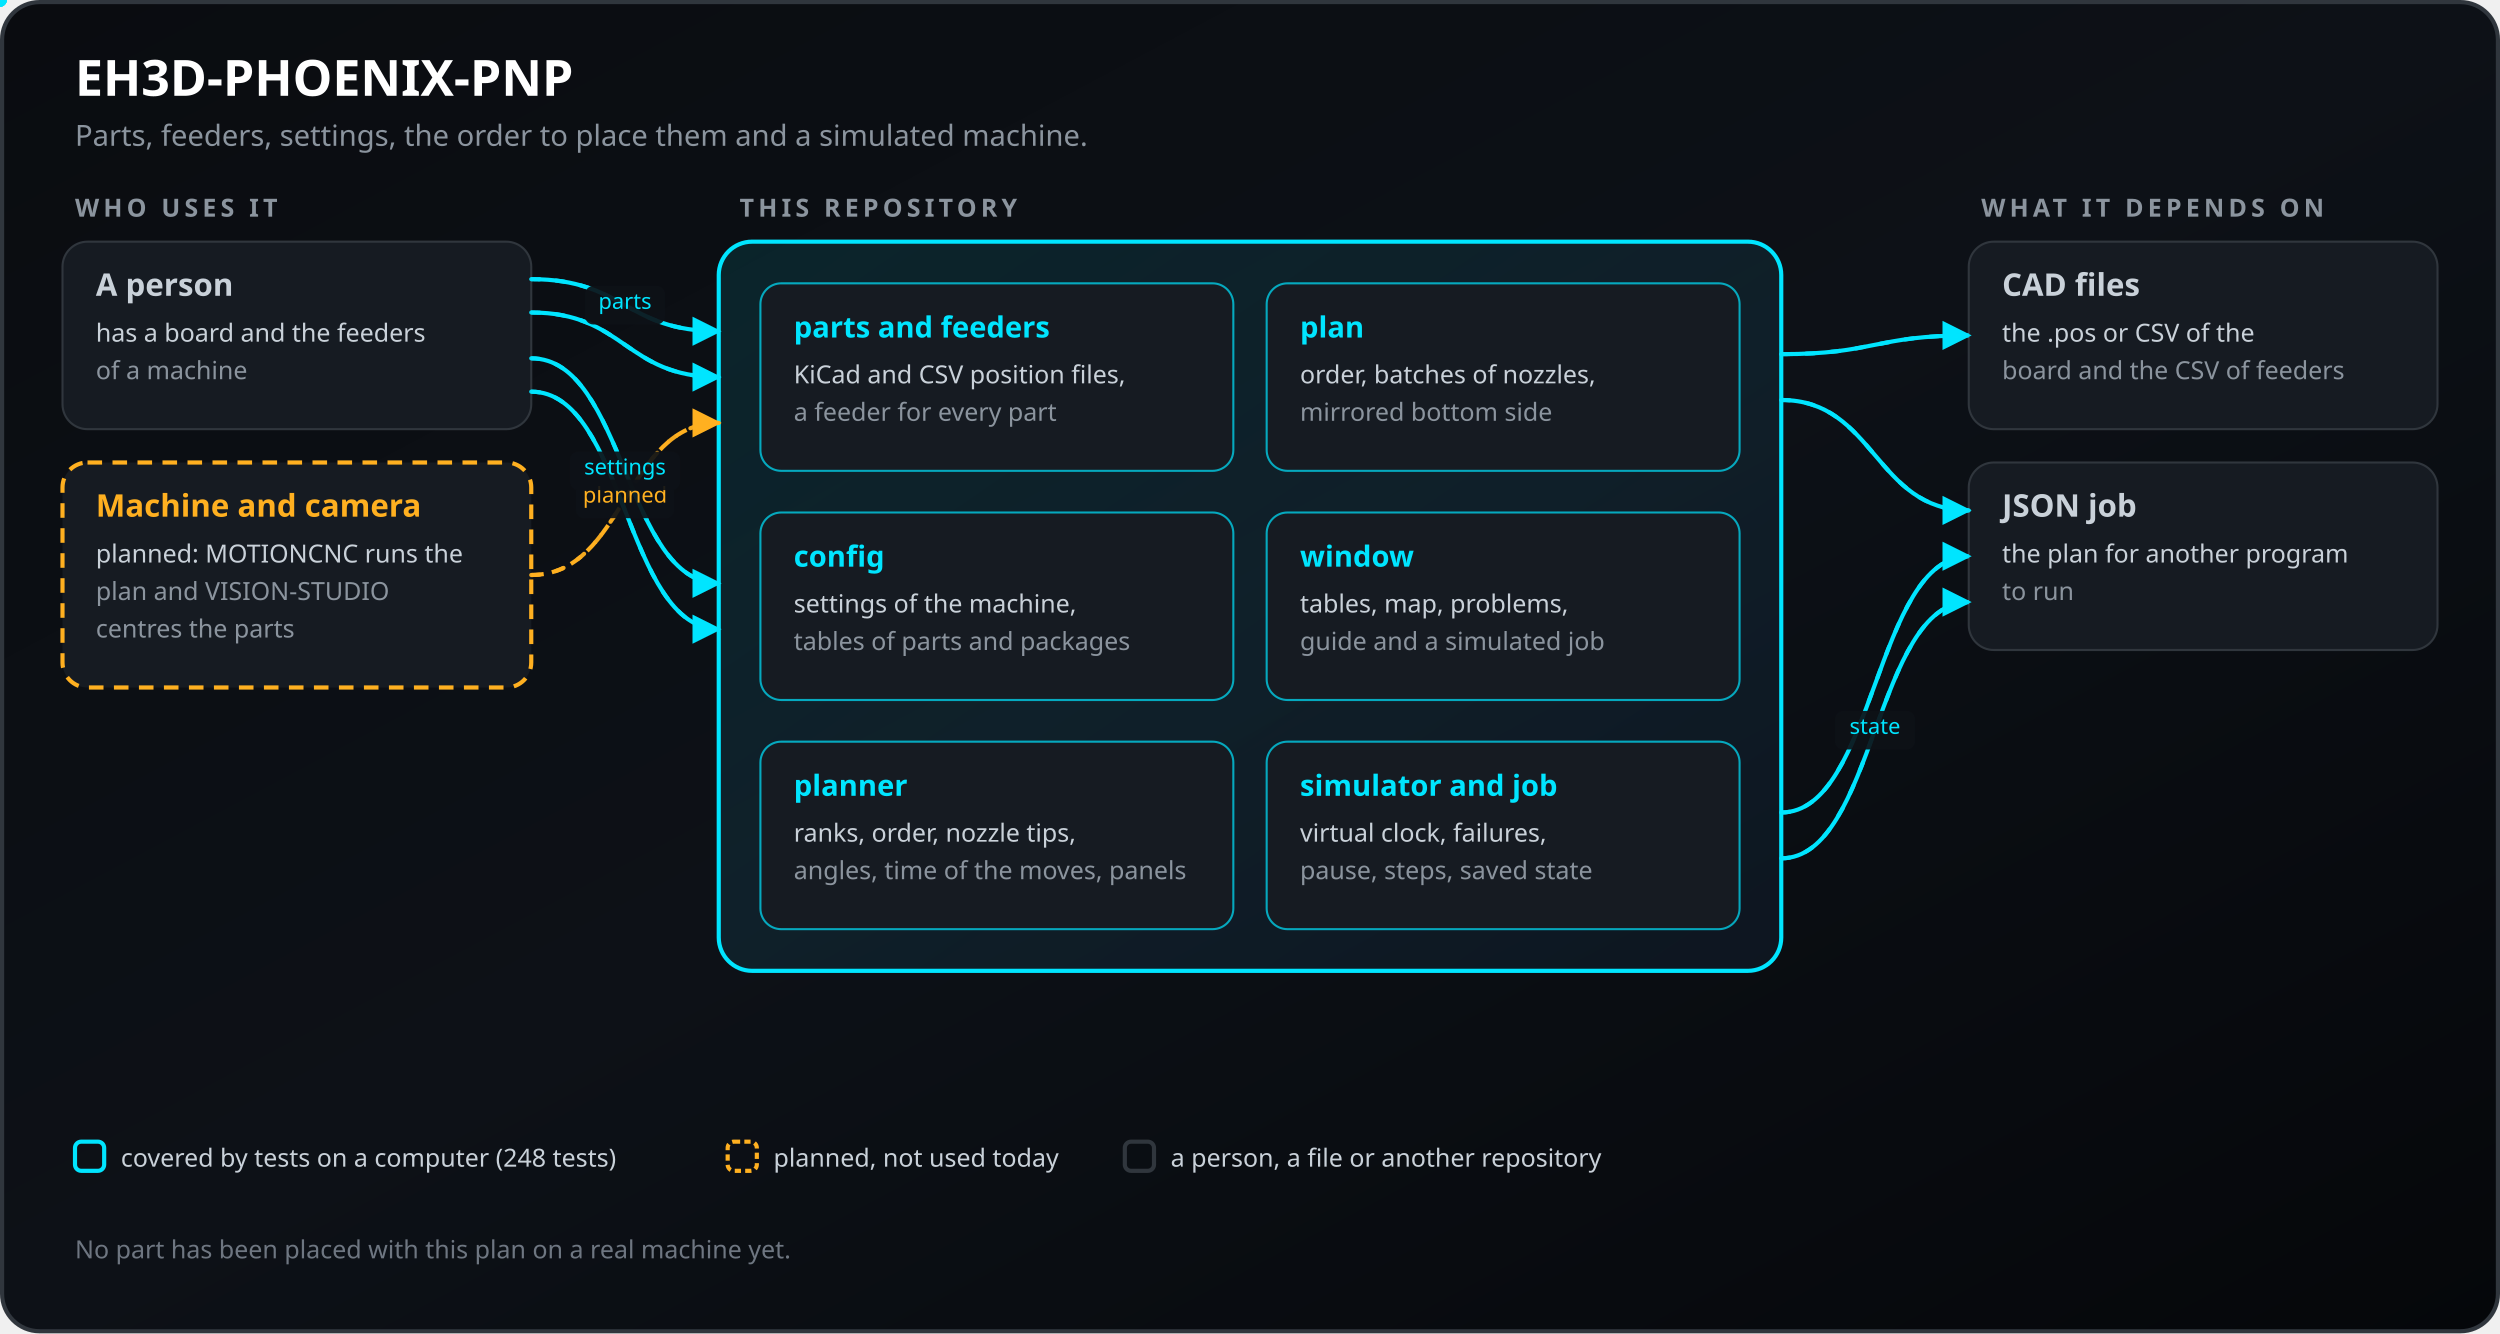
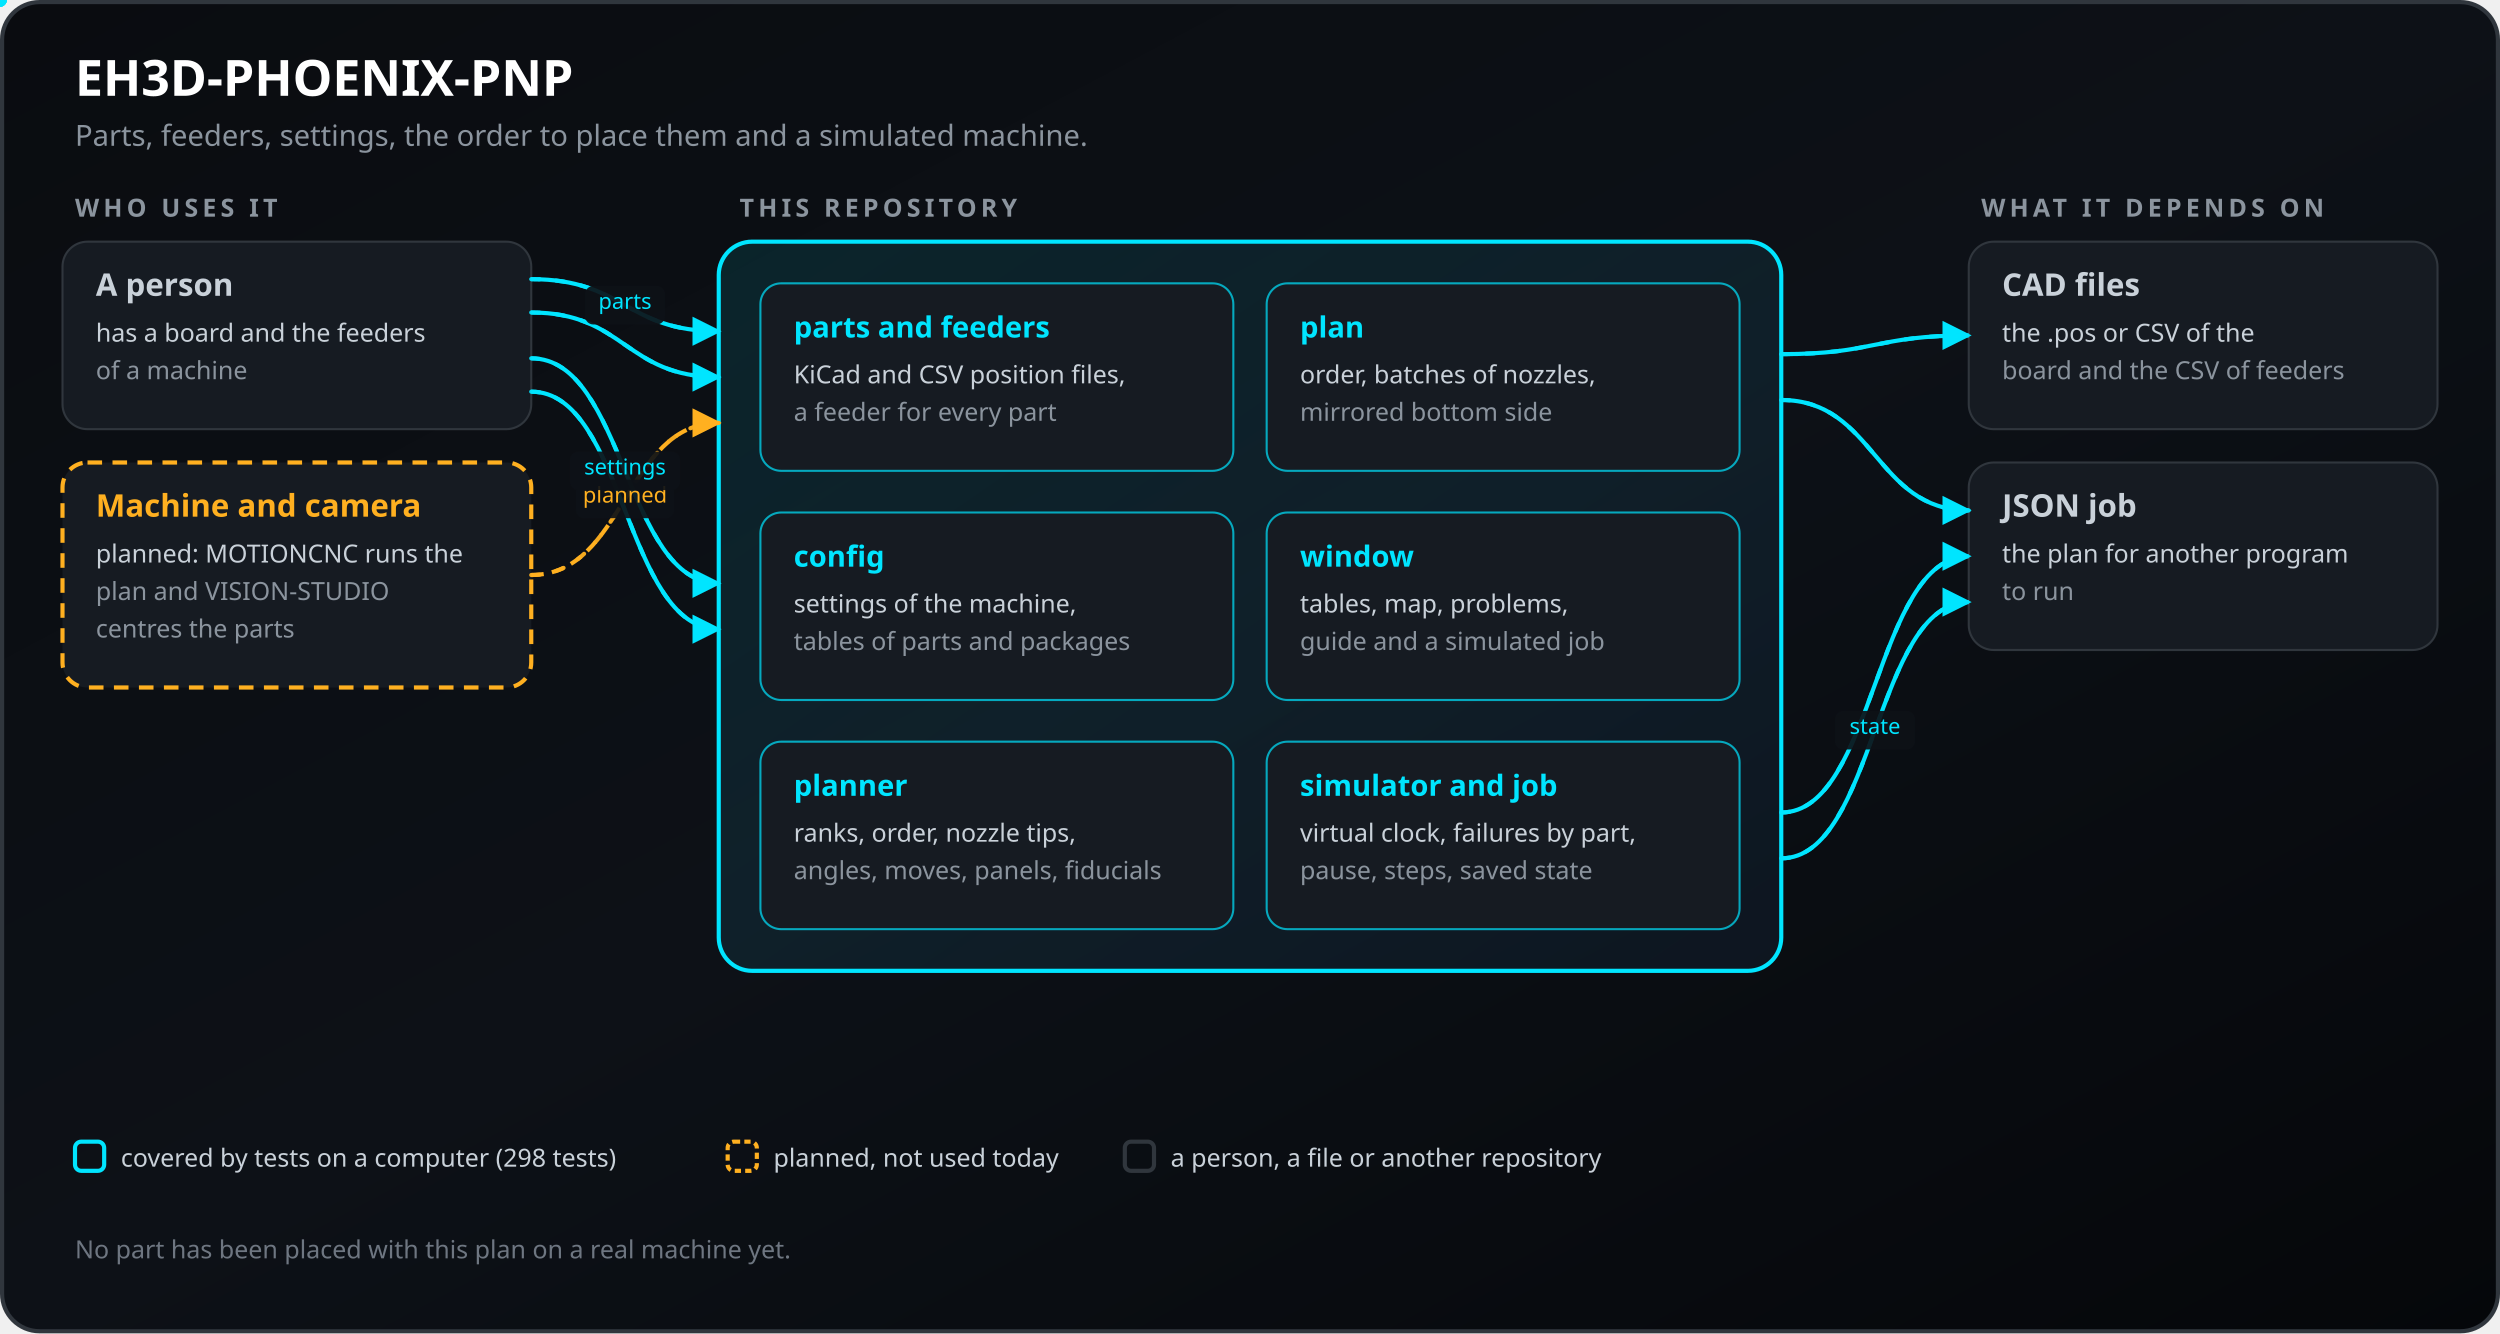
<svg xmlns="http://www.w3.org/2000/svg" viewBox="0 0 1200 640" width="1200" height="640" role="img" aria-labelledby="t d" font-family="'Segoe UI','Noto Sans','Noto Sans CJK SC','Microsoft YaHei','Yu Gothic','Helvetica Neue',Helvetica,Arial,sans-serif">
  <defs>
    <linearGradient id="bg" x1="0" y1="0" x2="1" y2="1">
      <stop offset="0" stop-color="#0A0C10" />
      <stop offset="0.5" stop-color="#0D1117" />
      <stop offset="1" stop-color="#05070A" />
    </linearGradient>
    <linearGradient id="card" x1="0" y1="0" x2="1" y2="1">
      <stop offset="0" stop-color="#121821" />
      <stop offset="1" stop-color="#0B0F15" />
    </linearGradient>
    <linearGradient id="line" x1="0" y1="0" x2="1" y2="0">
      <stop offset="0" stop-color="#00E5FF" />
      <stop offset="1" stop-color="#FF0055" />
    </linearGradient>
    <filter id="glow" x="-50%" y="-50%" width="200%" height="200%">
      <feGaussianBlur stdDeviation="3" result="b" />
      <feMerge>
        <feMergeNode in="b" />
        <feMergeNode in="SourceGraphic" />
      </feMerge>
    </filter>
    <linearGradient id="svc" x1="0" y1="0" x2="1" y2="1">
      <stop offset="0" stop-color="#00E5FF" stop-opacity="0.10" />
      <stop offset="1" stop-color="#4DA3FF" stop-opacity="0.06" />
    </linearGradient>
    <marker id="m00E5FF" viewBox="0 0 10 10" refX="9" refY="5" markerWidth="7" markerHeight="7" orient="auto-start-reverse">
      <path d="M0 0L10 5L0 10z" fill="#00E5FF" />
    </marker>
    <marker id="mFFB020" viewBox="0 0 10 10" refX="9" refY="5" markerWidth="7" markerHeight="7" orient="auto-start-reverse">
      <path d="M0 0L10 5L0 10z" fill="#FFB020" />
    </marker>
    <marker id="m30363D" viewBox="0 0 10 10" refX="9" refY="5" markerWidth="7" markerHeight="7" orient="auto-start-reverse">
      <path d="M0 0L10 5L0 10z" fill="#8B949E" />
    </marker>
  </defs>
  <rect x="1" y="1" width="1198" height="638" rx="18" fill="url(#bg)" stroke="#30363D" stroke-width="2" />
  <text x="36" y="46" font-family="'Segoe UI','Noto Sans','Noto Sans CJK SC','Microsoft YaHei','Yu Gothic','Helvetica Neue',Helvetica,Arial,sans-serif" font-size="24" font-weight="700" fill="#FFFFFF" text-anchor="start">EH3D-PHOENIX-PNP</text>
  <text x="36" y="70" font-family="'Segoe UI','Noto Sans','Noto Sans CJK SC','Microsoft YaHei','Yu Gothic','Helvetica Neue',Helvetica,Arial,sans-serif" font-size="14" font-weight="400" fill="#8B949E" text-anchor="start">Parts, feeders, settings, the order to place them and a simulated machine.</text>
  <text x="36" y="104" font-family="'Segoe UI','Noto Sans','Noto Sans CJK SC','Microsoft YaHei','Yu Gothic','Helvetica Neue',Helvetica,Arial,sans-serif" font-size="12" font-weight="700" fill="#8B949E" text-anchor="start" letter-spacing="2">WHO USES IT</text>
  <text x="355" y="104" font-family="'Segoe UI','Noto Sans','Noto Sans CJK SC','Microsoft YaHei','Yu Gothic','Helvetica Neue',Helvetica,Arial,sans-serif" font-size="12" font-weight="700" fill="#8B949E" text-anchor="start" letter-spacing="2">THIS REPOSITORY</text>
  <text x="951" y="104" font-family="'Segoe UI','Noto Sans','Noto Sans CJK SC','Microsoft YaHei','Yu Gothic','Helvetica Neue',Helvetica,Arial,sans-serif" font-size="12" font-weight="700" fill="#8B949E" text-anchor="start" letter-spacing="2">WHAT IT DEPENDS ON</text>
  <rect x="345" y="116" width="510" height="350" rx="16" fill="url(#svc)" stroke="#00E5FF" stroke-width="2">
    <animate attributeName="stroke-opacity" values="0.55;1;0.55" dur="4s" repeatCount="indefinite" />
  </rect>
  <rect x="30" y="116" width="225" height="90" rx="12" fill="#161B22" stroke="#30363D" stroke-width="1" />
  <text x="46" y="142" font-family="'Segoe UI','Noto Sans','Noto Sans CJK SC','Microsoft YaHei','Yu Gothic','Helvetica Neue',Helvetica,Arial,sans-serif" font-size="15" font-weight="700" fill="#C9D1D9" text-anchor="start">A person</text>
  <text x="46" y="164" font-family="'Segoe UI','Noto Sans','Noto Sans CJK SC','Microsoft YaHei','Yu Gothic','Helvetica Neue',Helvetica,Arial,sans-serif" font-size="12" font-weight="400" fill="#C9D1D9" text-anchor="start">has a board and the feeders</text>
  <text x="46" y="182" font-family="'Segoe UI','Noto Sans','Noto Sans CJK SC','Microsoft YaHei','Yu Gothic','Helvetica Neue',Helvetica,Arial,sans-serif" font-size="12" font-weight="400" fill="#8B949E" text-anchor="start">of a machine</text>
  <rect x="30" y="222" width="225" height="108" rx="12" fill="#161B22" stroke="#FFB020" stroke-width="2" stroke-dasharray="7 5">
    <animate attributeName="stroke-dashoffset" from="0" to="-24" dur="3s" repeatCount="indefinite" />
  </rect>
  <text x="46" y="248" font-family="'Segoe UI','Noto Sans','Noto Sans CJK SC','Microsoft YaHei','Yu Gothic','Helvetica Neue',Helvetica,Arial,sans-serif" font-size="15" font-weight="700" fill="#FFB020" text-anchor="start">Machine and camera</text>
  <text x="46" y="270" font-family="'Segoe UI','Noto Sans','Noto Sans CJK SC','Microsoft YaHei','Yu Gothic','Helvetica Neue',Helvetica,Arial,sans-serif" font-size="12" font-weight="400" fill="#C9D1D9" text-anchor="start">planned: MOTIONCNC runs the</text>
  <text x="46" y="288" font-family="'Segoe UI','Noto Sans','Noto Sans CJK SC','Microsoft YaHei','Yu Gothic','Helvetica Neue',Helvetica,Arial,sans-serif" font-size="12" font-weight="400" fill="#8B949E" text-anchor="start">plan and VISION-STUDIO</text>
  <text x="46" y="306" font-family="'Segoe UI','Noto Sans','Noto Sans CJK SC','Microsoft YaHei','Yu Gothic','Helvetica Neue',Helvetica,Arial,sans-serif" font-size="12" font-weight="400" fill="#8B949E" text-anchor="start">centres the parts</text>
  <rect x="365" y="136" width="227" height="90" rx="10" fill="#161B22" stroke="#00E5FF" stroke-width="1" stroke-opacity="0.7">
    <animate attributeName="stroke-opacity" values="0.45;1;0.45;0.45" keyTimes="0;0.08;0.2;1" dur="6s" begin="0s" repeatCount="indefinite" />
    <animate attributeName="stroke-width" values="1;2.4;1;1" keyTimes="0;0.08;0.2;1" dur="6s" begin="0s" repeatCount="indefinite" />
  </rect>
  <text x="381" y="162" font-family="'Segoe UI','Noto Sans','Noto Sans CJK SC','Microsoft YaHei','Yu Gothic','Helvetica Neue',Helvetica,Arial,sans-serif" font-size="14" font-weight="700" fill="#00E5FF" text-anchor="start">parts and feeders</text>
  <text x="381" y="184" font-family="'Segoe UI','Noto Sans','Noto Sans CJK SC','Microsoft YaHei','Yu Gothic','Helvetica Neue',Helvetica,Arial,sans-serif" font-size="12" font-weight="400" fill="#C9D1D9" text-anchor="start">KiCad and CSV position files,</text>
  <text x="381" y="202" font-family="'Segoe UI','Noto Sans','Noto Sans CJK SC','Microsoft YaHei','Yu Gothic','Helvetica Neue',Helvetica,Arial,sans-serif" font-size="12" font-weight="400" fill="#8B949E" text-anchor="start">a feeder for every part</text>
  <rect x="608" y="136" width="227" height="90" rx="10" fill="#161B22" stroke="#00E5FF" stroke-width="1" stroke-opacity="0.7">
    <animate attributeName="stroke-opacity" values="0.45;1;0.45;0.45" keyTimes="0;0.08;0.2;1" dur="6s" begin="1s" repeatCount="indefinite" />
    <animate attributeName="stroke-width" values="1;2.4;1;1" keyTimes="0;0.08;0.2;1" dur="6s" begin="1s" repeatCount="indefinite" />
  </rect>
  <text x="624" y="162" font-family="'Segoe UI','Noto Sans','Noto Sans CJK SC','Microsoft YaHei','Yu Gothic','Helvetica Neue',Helvetica,Arial,sans-serif" font-size="14" font-weight="700" fill="#00E5FF" text-anchor="start">plan</text>
  <text x="624" y="184" font-family="'Segoe UI','Noto Sans','Noto Sans CJK SC','Microsoft YaHei','Yu Gothic','Helvetica Neue',Helvetica,Arial,sans-serif" font-size="12" font-weight="400" fill="#C9D1D9" text-anchor="start">order, batches of nozzles,</text>
  <text x="624" y="202" font-family="'Segoe UI','Noto Sans','Noto Sans CJK SC','Microsoft YaHei','Yu Gothic','Helvetica Neue',Helvetica,Arial,sans-serif" font-size="12" font-weight="400" fill="#8B949E" text-anchor="start">mirrored bottom side</text>
  <rect x="365" y="246" width="227" height="90" rx="10" fill="#161B22" stroke="#00E5FF" stroke-width="1" stroke-opacity="0.7">
    <animate attributeName="stroke-opacity" values="0.45;1;0.45;0.45" keyTimes="0;0.08;0.2;1" dur="6s" begin="2s" repeatCount="indefinite" />
    <animate attributeName="stroke-width" values="1;2.4;1;1" keyTimes="0;0.08;0.2;1" dur="6s" begin="2s" repeatCount="indefinite" />
  </rect>
  <text x="381" y="272" font-family="'Segoe UI','Noto Sans','Noto Sans CJK SC','Microsoft YaHei','Yu Gothic','Helvetica Neue',Helvetica,Arial,sans-serif" font-size="14" font-weight="700" fill="#00E5FF" text-anchor="start">config</text>
  <text x="381" y="294" font-family="'Segoe UI','Noto Sans','Noto Sans CJK SC','Microsoft YaHei','Yu Gothic','Helvetica Neue',Helvetica,Arial,sans-serif" font-size="12" font-weight="400" fill="#C9D1D9" text-anchor="start">settings of the machine,</text>
  <text x="381" y="312" font-family="'Segoe UI','Noto Sans','Noto Sans CJK SC','Microsoft YaHei','Yu Gothic','Helvetica Neue',Helvetica,Arial,sans-serif" font-size="12" font-weight="400" fill="#8B949E" text-anchor="start">tables of parts and packages</text>
  <rect x="608" y="246" width="227" height="90" rx="10" fill="#161B22" stroke="#00E5FF" stroke-width="1" stroke-opacity="0.7">
    <animate attributeName="stroke-opacity" values="0.45;1;0.45;0.45" keyTimes="0;0.08;0.2;1" dur="6s" begin="3s" repeatCount="indefinite" />
    <animate attributeName="stroke-width" values="1;2.4;1;1" keyTimes="0;0.08;0.2;1" dur="6s" begin="3s" repeatCount="indefinite" />
  </rect>
  <text x="624" y="272" font-family="'Segoe UI','Noto Sans','Noto Sans CJK SC','Microsoft YaHei','Yu Gothic','Helvetica Neue',Helvetica,Arial,sans-serif" font-size="14" font-weight="700" fill="#00E5FF" text-anchor="start">window</text>
  <text x="624" y="294" font-family="'Segoe UI','Noto Sans','Noto Sans CJK SC','Microsoft YaHei','Yu Gothic','Helvetica Neue',Helvetica,Arial,sans-serif" font-size="12" font-weight="400" fill="#C9D1D9" text-anchor="start">tables, map, problems,</text>
  <text x="624" y="312" font-family="'Segoe UI','Noto Sans','Noto Sans CJK SC','Microsoft YaHei','Yu Gothic','Helvetica Neue',Helvetica,Arial,sans-serif" font-size="12" font-weight="400" fill="#8B949E" text-anchor="start">guide and a simulated job</text>
  <rect x="365" y="356" width="227" height="90" rx="10" fill="#161B22" stroke="#00E5FF" stroke-width="1" stroke-opacity="0.7">
    <animate attributeName="stroke-opacity" values="0.45;1;0.45;0.45" keyTimes="0;0.08;0.2;1" dur="6s" begin="4s" repeatCount="indefinite" />
    <animate attributeName="stroke-width" values="1;2.4;1;1" keyTimes="0;0.08;0.2;1" dur="6s" begin="4s" repeatCount="indefinite" />
  </rect>
  <text x="381" y="382" font-family="'Segoe UI','Noto Sans','Noto Sans CJK SC','Microsoft YaHei','Yu Gothic','Helvetica Neue',Helvetica,Arial,sans-serif" font-size="14" font-weight="700" fill="#00E5FF" text-anchor="start">planner</text>
  <text x="381" y="404" font-family="'Segoe UI','Noto Sans','Noto Sans CJK SC','Microsoft YaHei','Yu Gothic','Helvetica Neue',Helvetica,Arial,sans-serif" font-size="12" font-weight="400" fill="#C9D1D9" text-anchor="start">ranks, order, nozzle tips,</text>
-   <text x="381" y="422" font-family="'Segoe UI','Noto Sans','Noto Sans CJK SC','Microsoft YaHei','Yu Gothic','Helvetica Neue',Helvetica,Arial,sans-serif" font-size="12" font-weight="400" fill="#8B949E" text-anchor="start">angles, time of the moves, panels</text>
+   <text x="381" y="422" font-family="'Segoe UI','Noto Sans','Noto Sans CJK SC','Microsoft YaHei','Yu Gothic','Helvetica Neue',Helvetica,Arial,sans-serif" font-size="12" font-weight="400" fill="#8B949E" text-anchor="start">angles, moves, panels, fiducials</text>
  <rect x="608" y="356" width="227" height="90" rx="10" fill="#161B22" stroke="#00E5FF" stroke-width="1" stroke-opacity="0.7">
    <animate attributeName="stroke-opacity" values="0.45;1;0.45;0.45" keyTimes="0;0.08;0.2;1" dur="6s" begin="5s" repeatCount="indefinite" />
    <animate attributeName="stroke-width" values="1;2.4;1;1" keyTimes="0;0.08;0.2;1" dur="6s" begin="5s" repeatCount="indefinite" />
  </rect>
  <text x="624" y="382" font-family="'Segoe UI','Noto Sans','Noto Sans CJK SC','Microsoft YaHei','Yu Gothic','Helvetica Neue',Helvetica,Arial,sans-serif" font-size="14" font-weight="700" fill="#00E5FF" text-anchor="start">simulator and job</text>
-   <text x="624" y="404" font-family="'Segoe UI','Noto Sans','Noto Sans CJK SC','Microsoft YaHei','Yu Gothic','Helvetica Neue',Helvetica,Arial,sans-serif" font-size="12" font-weight="400" fill="#C9D1D9" text-anchor="start">virtual clock, failures,</text>
+   <text x="624" y="404" font-family="'Segoe UI','Noto Sans','Noto Sans CJK SC','Microsoft YaHei','Yu Gothic','Helvetica Neue',Helvetica,Arial,sans-serif" font-size="12" font-weight="400" fill="#C9D1D9" text-anchor="start">virtual clock, failures by part,</text>
  <text x="624" y="422" font-family="'Segoe UI','Noto Sans','Noto Sans CJK SC','Microsoft YaHei','Yu Gothic','Helvetica Neue',Helvetica,Arial,sans-serif" font-size="12" font-weight="400" fill="#8B949E" text-anchor="start">pause, steps, saved state</text>
  <rect x="945" y="116" width="225" height="90" rx="12" fill="#161B22" stroke="#30363D" stroke-width="1" />
  <text x="961" y="142" font-family="'Segoe UI','Noto Sans','Noto Sans CJK SC','Microsoft YaHei','Yu Gothic','Helvetica Neue',Helvetica,Arial,sans-serif" font-size="15" font-weight="700" fill="#C9D1D9" text-anchor="start">CAD files</text>
  <text x="961" y="164" font-family="'Segoe UI','Noto Sans','Noto Sans CJK SC','Microsoft YaHei','Yu Gothic','Helvetica Neue',Helvetica,Arial,sans-serif" font-size="12" font-weight="400" fill="#C9D1D9" text-anchor="start">the .pos or CSV of the</text>
  <text x="961" y="182" font-family="'Segoe UI','Noto Sans','Noto Sans CJK SC','Microsoft YaHei','Yu Gothic','Helvetica Neue',Helvetica,Arial,sans-serif" font-size="12" font-weight="400" fill="#8B949E" text-anchor="start">board and the CSV of feeders</text>
  <rect x="945" y="222" width="225" height="90" rx="12" fill="#161B22" stroke="#30363D" stroke-width="1" />
  <text x="961" y="248" font-family="'Segoe UI','Noto Sans','Noto Sans CJK SC','Microsoft YaHei','Yu Gothic','Helvetica Neue',Helvetica,Arial,sans-serif" font-size="15" font-weight="700" fill="#C9D1D9" text-anchor="start">JSON job</text>
  <text x="961" y="270" font-family="'Segoe UI','Noto Sans','Noto Sans CJK SC','Microsoft YaHei','Yu Gothic','Helvetica Neue',Helvetica,Arial,sans-serif" font-size="12" font-weight="400" fill="#C9D1D9" text-anchor="start">the plan for another program</text>
  <text x="961" y="288" font-family="'Segoe UI','Noto Sans','Noto Sans CJK SC','Microsoft YaHei','Yu Gothic','Helvetica Neue',Helvetica,Arial,sans-serif" font-size="12" font-weight="400" fill="#8B949E" text-anchor="start">to run</text>
  <path id="p0" d="M255 134 C300 134 300 159 345 159" stroke="#00E5FF" stroke-width="2" fill="none" marker-end="url(#m00E5FF)" />
  <path d="M255 134 C300 134 300 159 345 159" stroke="#00E5FF" stroke-width="2" fill="none" stroke-linecap="round" stroke-dasharray="4 8" opacity="0.95">
    <animate attributeName="stroke-dashoffset" from="0" to="-24" dur="1.2s" repeatCount="indefinite" />
  </path>
  <circle r="3.2" fill="#00E5FF">
    <animateMotion dur="1.8s" begin="0.00s" repeatCount="indefinite">
      <mpath href="#p0" />
    </animateMotion>
    <animate attributeName="opacity" values="0;1;1;0" keyTimes="0;0.15;0.85;1" dur="1.8s" begin="0.00s" repeatCount="indefinite" />
  </circle>
  <path id="p1" d="M255 150 C300 150 300 181 345 181" stroke="#00E5FF" stroke-width="2" fill="none" marker-end="url(#m00E5FF)" />
  <path d="M255 150 C300 150 300 181 345 181" stroke="#00E5FF" stroke-width="2" fill="none" stroke-linecap="round" stroke-dasharray="4 8" opacity="0.95">
    <animate attributeName="stroke-dashoffset" from="0" to="-24" dur="1.2s" repeatCount="indefinite" />
  </path>
  <circle r="3.2" fill="#00E5FF">
    <animateMotion dur="1.8s" begin="0.35s" repeatCount="indefinite">
      <mpath href="#p1" />
    </animateMotion>
    <animate attributeName="opacity" values="0;1;1;0" keyTimes="0;0.15;0.85;1" dur="1.8s" begin="0.35s" repeatCount="indefinite" />
  </circle>
  <path id="p2" d="M255 276 C300 276 300 203 345 203" stroke="#FFB020" stroke-width="2" fill="none" stroke-dasharray="6 4" marker-end="url(#mFFB020)" />
  <path d="M255 276 C300 276 300 203 345 203" stroke="#FFB020" stroke-width="2" fill="none" stroke-linecap="round" stroke-dasharray="4 8" opacity="0.95">
    <animate attributeName="stroke-dashoffset" from="0" to="-24" dur="1.2s" repeatCount="indefinite" />
  </path>
  <circle r="3.2" fill="#FFB020">
    <animateMotion dur="1.8s" begin="0.70s" repeatCount="indefinite">
      <mpath href="#p2" />
    </animateMotion>
    <animate attributeName="opacity" values="0;1;1;0" keyTimes="0;0.15;0.85;1" dur="1.8s" begin="0.70s" repeatCount="indefinite" />
  </circle>
  <path id="p3" d="M855 170 C900 170 900 161 945 161" stroke="#00E5FF" stroke-width="2" fill="none" marker-end="url(#m00E5FF)" />
  <path d="M855 170 C900 170 900 161 945 161" stroke="#00E5FF" stroke-width="2" fill="none" stroke-linecap="round" stroke-dasharray="4 8" opacity="0.95">
    <animate attributeName="stroke-dashoffset" from="0" to="-24" dur="1.2s" repeatCount="indefinite" />
  </path>
  <circle r="3.2" fill="#00E5FF">
    <animateMotion dur="1.8s" begin="1.05s" repeatCount="indefinite">
      <mpath href="#p3" />
    </animateMotion>
    <animate attributeName="opacity" values="0;1;1;0" keyTimes="0;0.15;0.85;1" dur="1.8s" begin="1.05s" repeatCount="indefinite" />
  </circle>
  <path id="p4" d="M855 192 C900 192 900 245 945 245" stroke="#00E5FF" stroke-width="2" fill="none" marker-end="url(#m00E5FF)" />
  <path d="M855 192 C900 192 900 245 945 245" stroke="#00E5FF" stroke-width="2" fill="none" stroke-linecap="round" stroke-dasharray="4 8" opacity="0.95">
    <animate attributeName="stroke-dashoffset" from="0" to="-24" dur="1.2s" repeatCount="indefinite" />
  </path>
  <circle r="3.2" fill="#00E5FF">
    <animateMotion dur="1.8s" begin="1.40s" repeatCount="indefinite">
      <mpath href="#p4" />
    </animateMotion>
    <animate attributeName="opacity" values="0;1;1;0" keyTimes="0;0.15;0.85;1" dur="1.8s" begin="1.40s" repeatCount="indefinite" />
  </circle>
  <path id="p5" d="M255 172 C300 172 300 280 345 280" stroke="#00E5FF" stroke-width="2" fill="none" marker-end="url(#m00E5FF)" />
  <path d="M255 172 C300 172 300 280 345 280" stroke="#00E5FF" stroke-width="2" fill="none" stroke-linecap="round" stroke-dasharray="4 8" opacity="0.95">
    <animate attributeName="stroke-dashoffset" from="0" to="-24" dur="1.2s" repeatCount="indefinite" />
  </path>
  <circle r="3.2" fill="#00E5FF">
    <animateMotion dur="1.8s" begin="1.75s" repeatCount="indefinite">
      <mpath href="#p5" />
    </animateMotion>
    <animate attributeName="opacity" values="0;1;1;0" keyTimes="0;0.15;0.85;1" dur="1.8s" begin="1.75s" repeatCount="indefinite" />
  </circle>
  <path id="p6" d="M855 390 C900 390 900 267 945 267" stroke="#00E5FF" stroke-width="2" fill="none" marker-end="url(#m00E5FF)" />
  <path d="M855 390 C900 390 900 267 945 267" stroke="#00E5FF" stroke-width="2" fill="none" stroke-linecap="round" stroke-dasharray="4 8" opacity="0.95">
    <animate attributeName="stroke-dashoffset" from="0" to="-24" dur="1.2s" repeatCount="indefinite" />
  </path>
  <circle r="3.2" fill="#00E5FF">
    <animateMotion dur="1.8s" begin="2.10s" repeatCount="indefinite">
      <mpath href="#p6" />
    </animateMotion>
    <animate attributeName="opacity" values="0;1;1;0" keyTimes="0;0.15;0.85;1" dur="1.8s" begin="2.10s" repeatCount="indefinite" />
  </circle>
  <path id="p7" d="M855 412 C900 412 900 289 945 289" stroke="#00E5FF" stroke-width="2" fill="none" marker-end="url(#m00E5FF)" />
  <path d="M855 412 C900 412 900 289 945 289" stroke="#00E5FF" stroke-width="2" fill="none" stroke-linecap="round" stroke-dasharray="4 8" opacity="0.95">
    <animate attributeName="stroke-dashoffset" from="0" to="-24" dur="1.2s" repeatCount="indefinite" />
  </path>
  <circle r="3.2" fill="#00E5FF">
    <animateMotion dur="1.8s" begin="2.45s" repeatCount="indefinite">
      <mpath href="#p7" />
    </animateMotion>
    <animate attributeName="opacity" values="0;1;1;0" keyTimes="0;0.15;0.85;1" dur="1.8s" begin="2.45s" repeatCount="indefinite" />
  </circle>
  <path id="p8" d="M255 188 C300 188 300 302 345 302" stroke="#00E5FF" stroke-width="2" fill="none" marker-end="url(#m00E5FF)" />
  <path d="M255 188 C300 188 300 302 345 302" stroke="#00E5FF" stroke-width="2" fill="none" stroke-linecap="round" stroke-dasharray="4 8" opacity="0.95">
    <animate attributeName="stroke-dashoffset" from="0" to="-24" dur="1.2s" repeatCount="indefinite" />
  </path>
  <circle r="3.2" fill="#00E5FF">
    <animateMotion dur="1.8s" begin="2.80s" repeatCount="indefinite">
      <mpath href="#p8" />
    </animateMotion>
    <animate attributeName="opacity" values="0;1;1;0" keyTimes="0;0.15;0.85;1" dur="1.8s" begin="2.80s" repeatCount="indefinite" />
  </circle>
  <rect x="280.825" y="137.25" width="38.35" height="18.5" rx="4" fill="#0D1117" opacity="0.92" />
  <text x="300" y="148.25" font-family="'Segoe UI','Noto Sans','Noto Sans CJK SC','Microsoft YaHei','Yu Gothic','Helvetica Neue',Helvetica,Arial,sans-serif" font-size="10.5" font-weight="400" fill="#00E5FF" text-anchor="middle">parts</text>
  <rect x="276.415" y="230.25" width="47.17" height="18.5" rx="4" fill="#0D1117" opacity="0.92" />
  <text x="300" y="241.25" font-family="'Segoe UI','Noto Sans','Noto Sans CJK SC','Microsoft YaHei','Yu Gothic','Helvetica Neue',Helvetica,Arial,sans-serif" font-size="10.5" font-weight="400" fill="#FFB020" text-anchor="middle">planned</text>
  <rect x="273.58" y="216.75" width="52.84" height="18.5" rx="4" fill="#0D1117" opacity="0.92" />
  <text x="300" y="227.75" font-family="'Segoe UI','Noto Sans','Noto Sans CJK SC','Microsoft YaHei','Yu Gothic','Helvetica Neue',Helvetica,Arial,sans-serif" font-size="10.5" font-weight="400" fill="#00E5FF" text-anchor="middle">settings</text>
  <rect x="880.825" y="341.25" width="38.35" height="18.5" rx="4" fill="#0D1117" opacity="0.92" />
  <text x="900" y="352.25" font-family="'Segoe UI','Noto Sans','Noto Sans CJK SC','Microsoft YaHei','Yu Gothic','Helvetica Neue',Helvetica,Arial,sans-serif" font-size="10.5" font-weight="400" fill="#00E5FF" text-anchor="middle">state</text>
  <rect x="36" y="548" width="14" height="14" rx="3" fill="none" stroke="#00E5FF" stroke-width="2" />
-   <text x="58" y="560" font-family="'Segoe UI','Noto Sans','Noto Sans CJK SC','Microsoft YaHei','Yu Gothic','Helvetica Neue',Helvetica,Arial,sans-serif" font-size="12" font-weight="400" fill="#C9D1D9" text-anchor="start">covered by tests on a computer (248 tests)</text>
+   <text x="58" y="560" font-family="'Segoe UI','Noto Sans','Noto Sans CJK SC','Microsoft YaHei','Yu Gothic','Helvetica Neue',Helvetica,Arial,sans-serif" font-size="12" font-weight="400" fill="#C9D1D9" text-anchor="start">covered by tests on a computer (298 tests)</text>
  <rect x="349.28" y="548" width="14" height="14" rx="3" fill="none" stroke="#FFB020" stroke-width="2" stroke-dasharray="3 2" />
  <text x="371.28" y="560" font-family="'Segoe UI','Noto Sans','Noto Sans CJK SC','Microsoft YaHei','Yu Gothic','Helvetica Neue',Helvetica,Arial,sans-serif" font-size="12" font-weight="400" fill="#C9D1D9" text-anchor="start">planned, not used today</text>
  <rect x="539.92" y="548" width="14" height="14" rx="3" fill="none" stroke="#30363D" stroke-width="2" />
  <text x="561.92" y="560" font-family="'Segoe UI','Noto Sans','Noto Sans CJK SC','Microsoft YaHei','Yu Gothic','Helvetica Neue',Helvetica,Arial,sans-serif" font-size="12" font-weight="400" fill="#C9D1D9" text-anchor="start">a person, a file or another repository</text>
  <text x="36" y="604" font-family="'Segoe UI','Noto Sans','Noto Sans CJK SC','Microsoft YaHei','Yu Gothic','Helvetica Neue',Helvetica,Arial,sans-serif" font-size="12" font-weight="400" fill="#6E7681" text-anchor="start">No part has been placed with this plan on a real machine yet.</text>
</svg>
